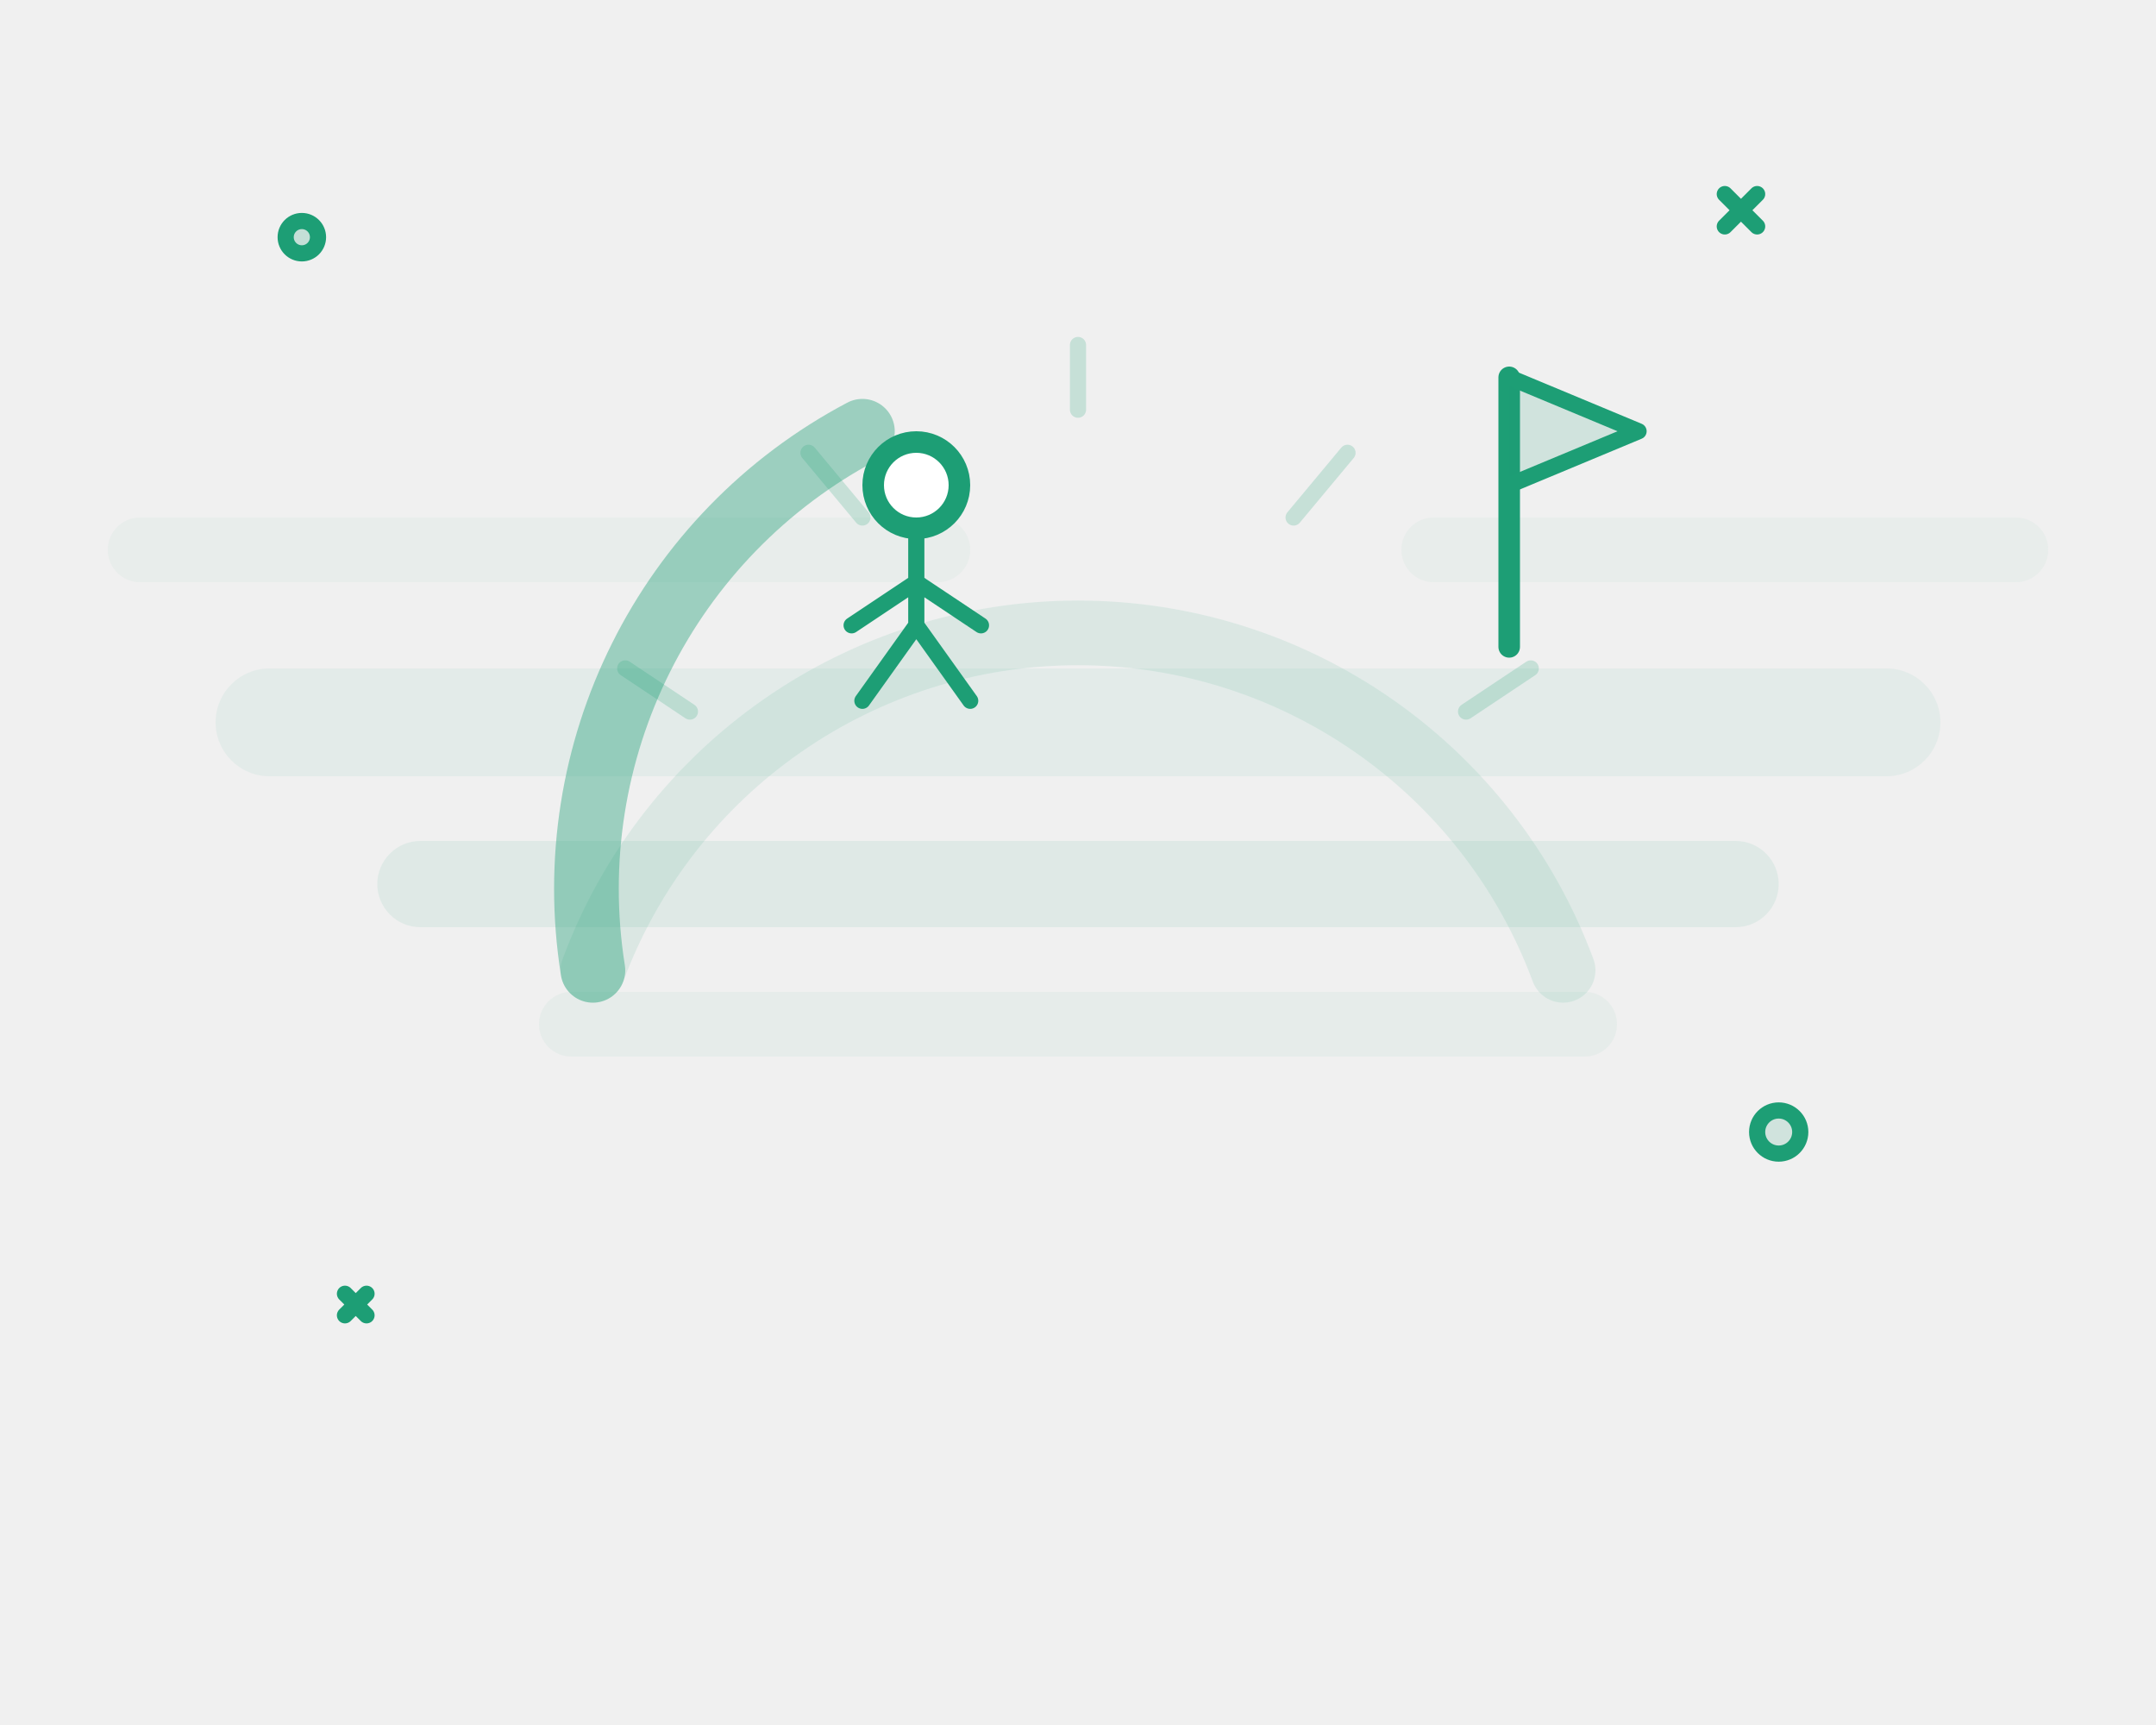
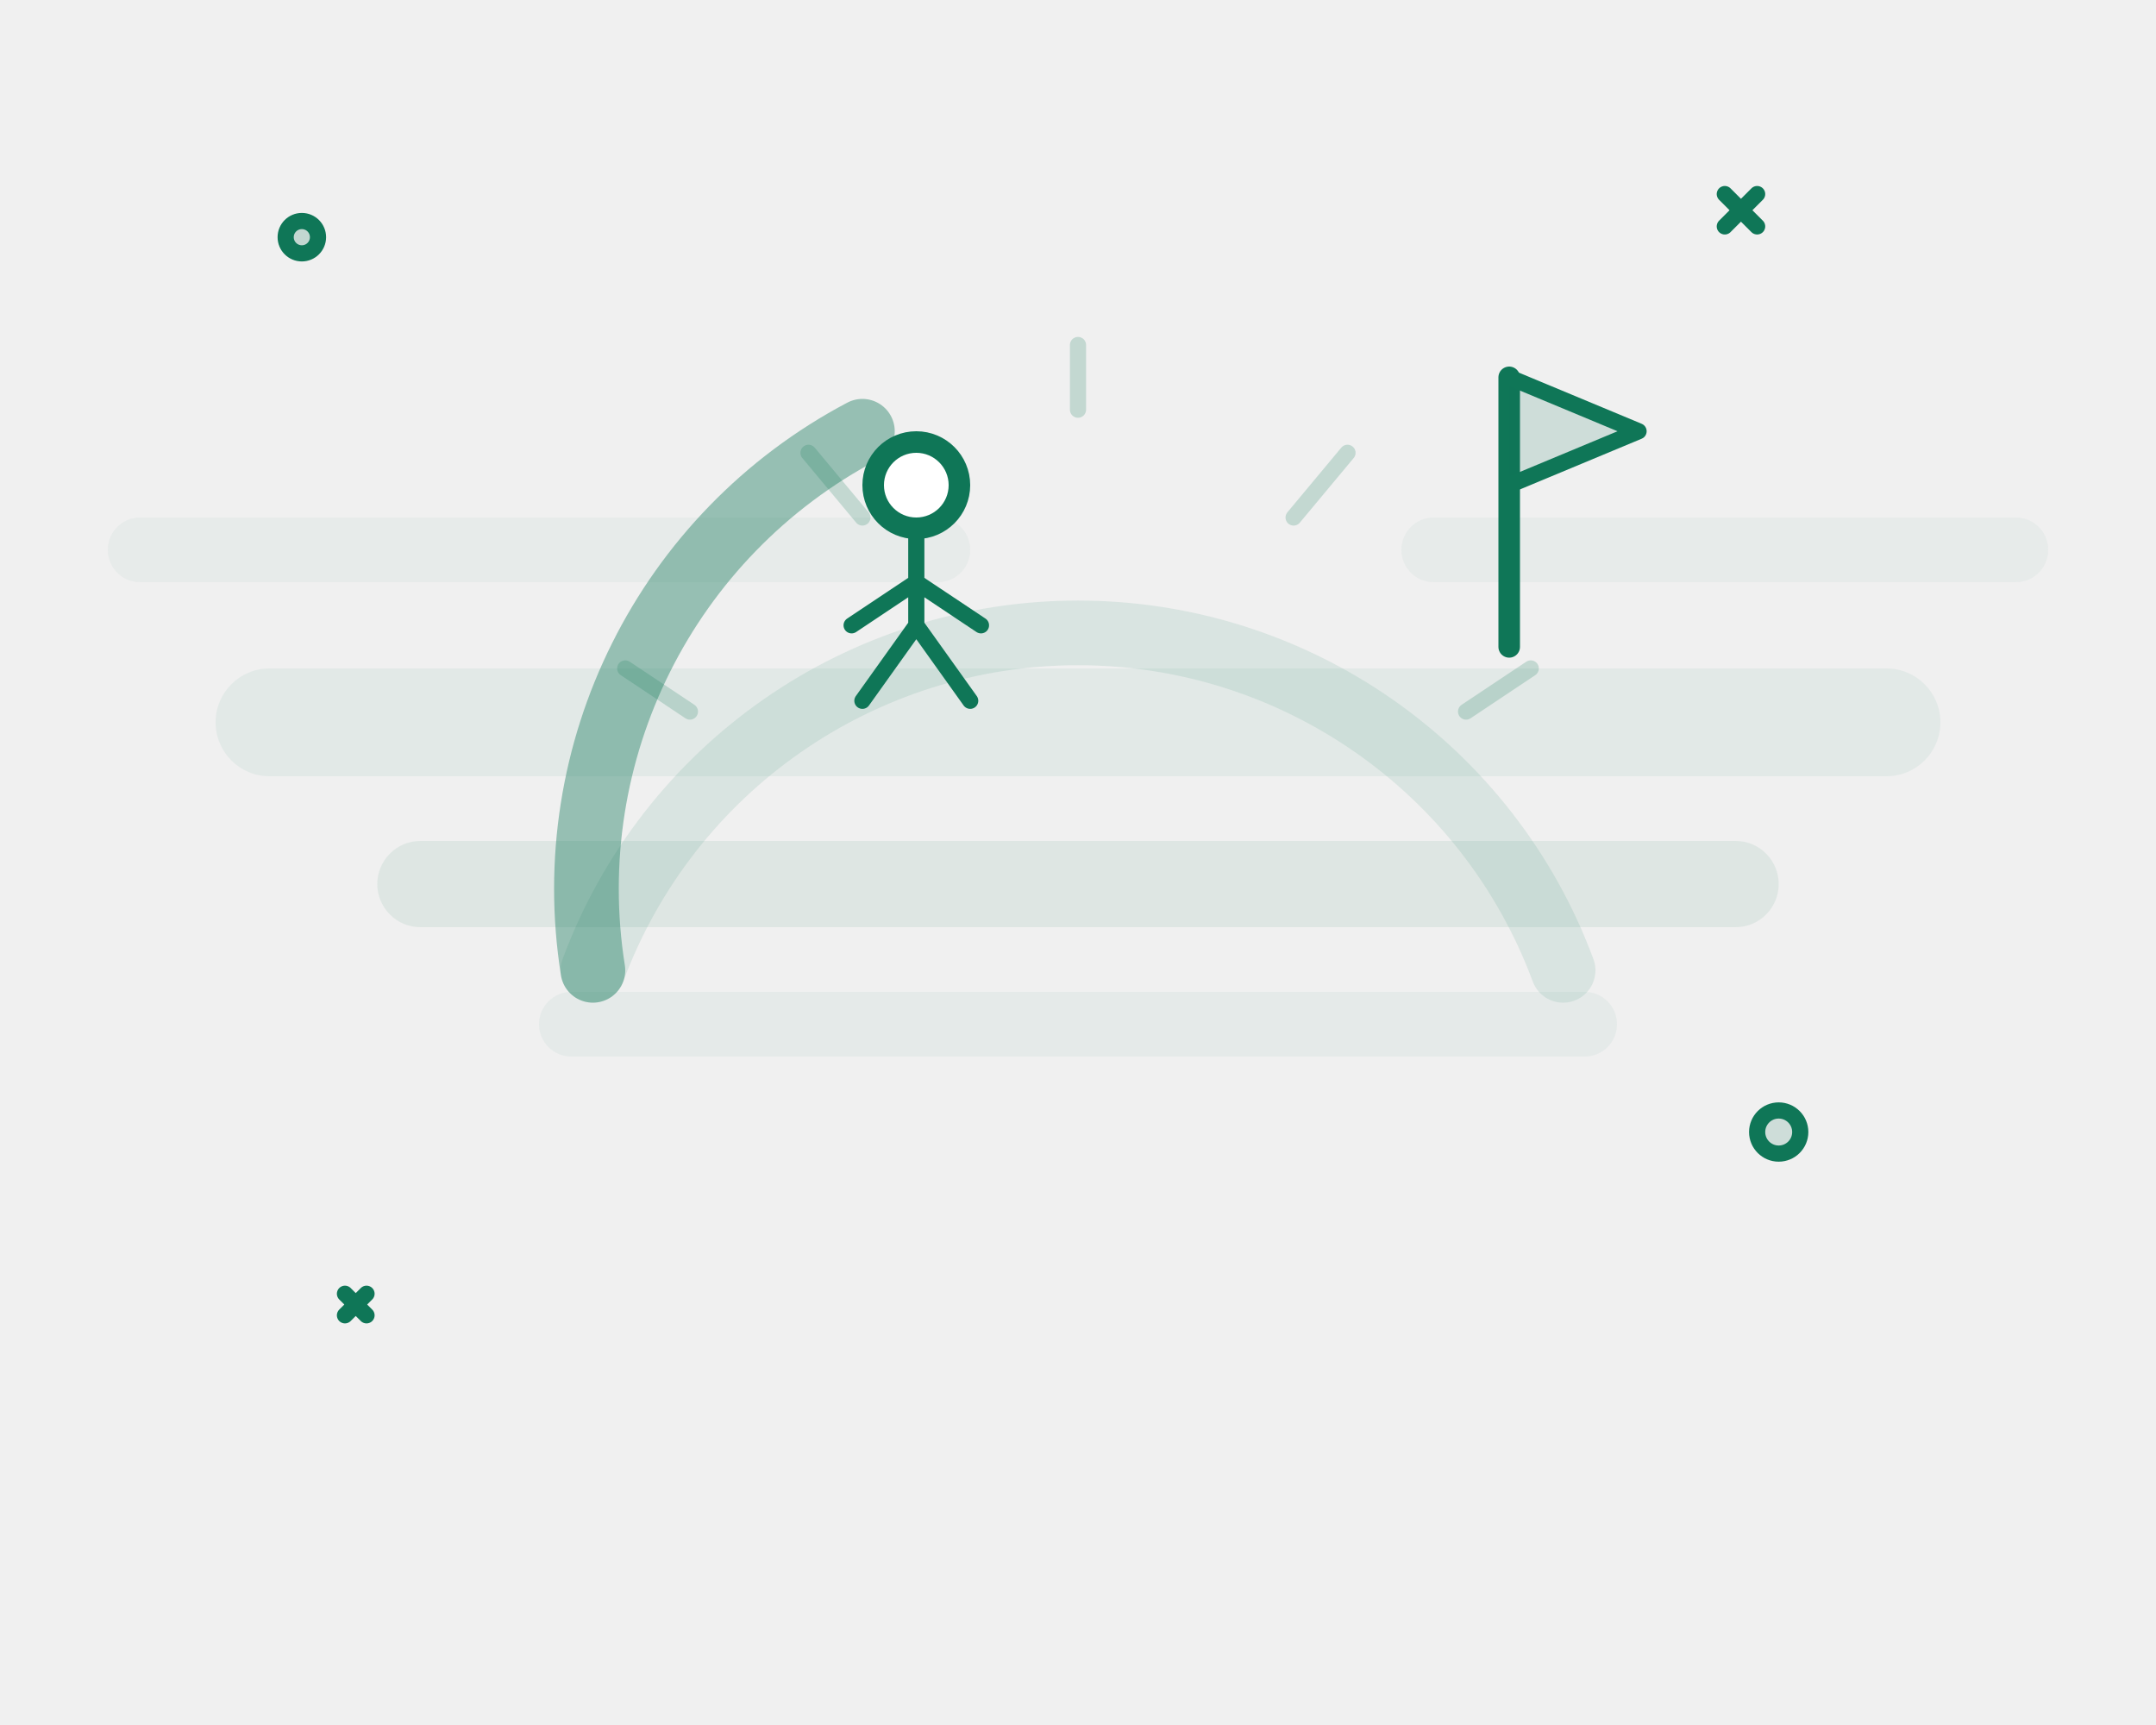
<svg xmlns="http://www.w3.org/2000/svg" width="200" height="160" viewBox="0 0 200 160" fill="none">
-   <rect x="20" y="62" width="160" height="10" rx="5" fill="#1D9E75" fill-opacity="0.06" />
-   <rect x="35" y="78" width="130" height="8" rx="4" fill="#1D9E75" fill-opacity="0.08" />
-   <rect x="50" y="92" width="100" height="6" rx="3" fill="#1D9E75" fill-opacity="0.05" />
-   <rect x="10" y="48" width="80" height="6" rx="3" fill="#1D9E75" fill-opacity="0.04" />
-   <rect x="130" y="48" width="60" height="6" rx="3" fill="#1D9E75" fill-opacity="0.04" />
+   <rect x="20" y="62" width="160" height="10" rx="5" fill="#0F7657" fill-opacity="0.06" />
+   <rect x="35" y="78" width="130" height="8" rx="4" fill="#0F7657" fill-opacity="0.08" />
+   <rect x="50" y="92" width="100" height="6" rx="3" fill="#0F7657" fill-opacity="0.05" />
+   <rect x="10" y="48" width="80" height="6" rx="3" fill="#0F7657" fill-opacity="0.04" />
+   <rect x="130" y="48" width="60" height="6" rx="3" fill="#0F7657" fill-opacity="0.04" />
  <g transform="translate(100, 80)">
-     <path d="M-45 10A48 48 0 0 1 45 10" stroke="#1D9E75" stroke-width="6" stroke-linecap="round" fill="none" opacity="0.1" />
-     <path d="M-45 10A48 48 0 0 1 -20 -40" stroke="#1D9E75" stroke-width="6" stroke-linecap="round" fill="none" opacity="0.4" />
-     <path d="M-42 -18L-36 -14" stroke="#1D9E75" stroke-width="1.5" stroke-linecap="round" opacity="0.2" />
-     <path d="M-25 -38L-20 -32" stroke="#1D9E75" stroke-width="1.5" stroke-linecap="round" opacity="0.2" />
-     <path d="M0 -48L0 -42" stroke="#1D9E75" stroke-width="1.5" stroke-linecap="round" opacity="0.2" />
-     <path d="M25 -38L20 -32" stroke="#1D9E75" stroke-width="1.5" stroke-linecap="round" opacity="0.2" />
-     <path d="M42 -18L36 -14" stroke="#1D9E75" stroke-width="1.5" stroke-linecap="round" opacity="0.2" />
-     <circle cx="-15" cy="-35" r="4" stroke="#1D9E75" stroke-width="2" fill="white" />
-     <path d="M-15 -31L-15 -22M-15 -26L-21 -22M-15 -26L-9 -22M-15 -22L-20 -15M-15 -22L-10 -15" stroke="#1D9E75" stroke-width="1.5" stroke-linecap="round" stroke-linejoin="round" />
-     <path d="M40 -20V-45" stroke="#1D9E75" stroke-width="2" stroke-linecap="round" />
-     <path d="M40 -45L52 -40L40 -35" stroke="#1D9E75" stroke-width="1.5" stroke-linecap="round" stroke-linejoin="round" fill="#1D9E75" fill-opacity="0.15" />
+     <path d="M-45 10A48 48 0 0 1 45 10" stroke="#0F7657" stroke-width="6" stroke-linecap="round" fill="none" opacity="0.1" />
+     <path d="M-45 10A48 48 0 0 1 -20 -40" stroke="#0F7657" stroke-width="6" stroke-linecap="round" fill="none" opacity="0.4" />
+     <path d="M-42 -18L-36 -14" stroke="#0F7657" stroke-width="1.5" stroke-linecap="round" opacity="0.2" />
+     <path d="M-25 -38L-20 -32" stroke="#0F7657" stroke-width="1.5" stroke-linecap="round" opacity="0.2" />
+     <path d="M0 -48L0 -42" stroke="#0F7657" stroke-width="1.5" stroke-linecap="round" opacity="0.2" />
+     <path d="M25 -38L20 -32" stroke="#0F7657" stroke-width="1.5" stroke-linecap="round" opacity="0.2" />
+     <path d="M42 -18L36 -14" stroke="#0F7657" stroke-width="1.5" stroke-linecap="round" opacity="0.2" />
+     <circle cx="-15" cy="-35" r="4" stroke="#0F7657" stroke-width="2" fill="white" />
+     <path d="M-15 -31L-15 -22M-15 -26L-21 -22M-15 -26L-9 -22M-15 -22L-20 -15M-15 -22L-10 -15" stroke="#0F7657" stroke-width="1.5" stroke-linecap="round" stroke-linejoin="round" />
+     <path d="M40 -20V-45" stroke="#0F7657" stroke-width="2" stroke-linecap="round" />
+     <path d="M40 -45L52 -40L40 -35" stroke="#0F7657" stroke-width="1.5" stroke-linecap="round" stroke-linejoin="round" fill="#0F7657" fill-opacity="0.15" />
  </g>
-   <g stroke="#1D9E75" stroke-width="1.5" stroke-linecap="round">
+   <g stroke="#0F7657" stroke-width="1.5" stroke-linecap="round">
    <path d="M160 18L163 21M163 18L160 21" />
    <path d="M32 120L34 122M34 120L32 122" />
-     <circle cx="165" cy="105" r="2" fill="#1D9E75" fill-opacity="0.15" />
-     <circle cx="28" cy="22" r="1.5" fill="#1D9E75" fill-opacity="0.2" />
+     <circle cx="165" cy="105" r="2" fill="#0F7657" fill-opacity="0.15" />
+     <circle cx="28" cy="22" r="1.5" fill="#0F7657" fill-opacity="0.2" />
  </g>
</svg>
